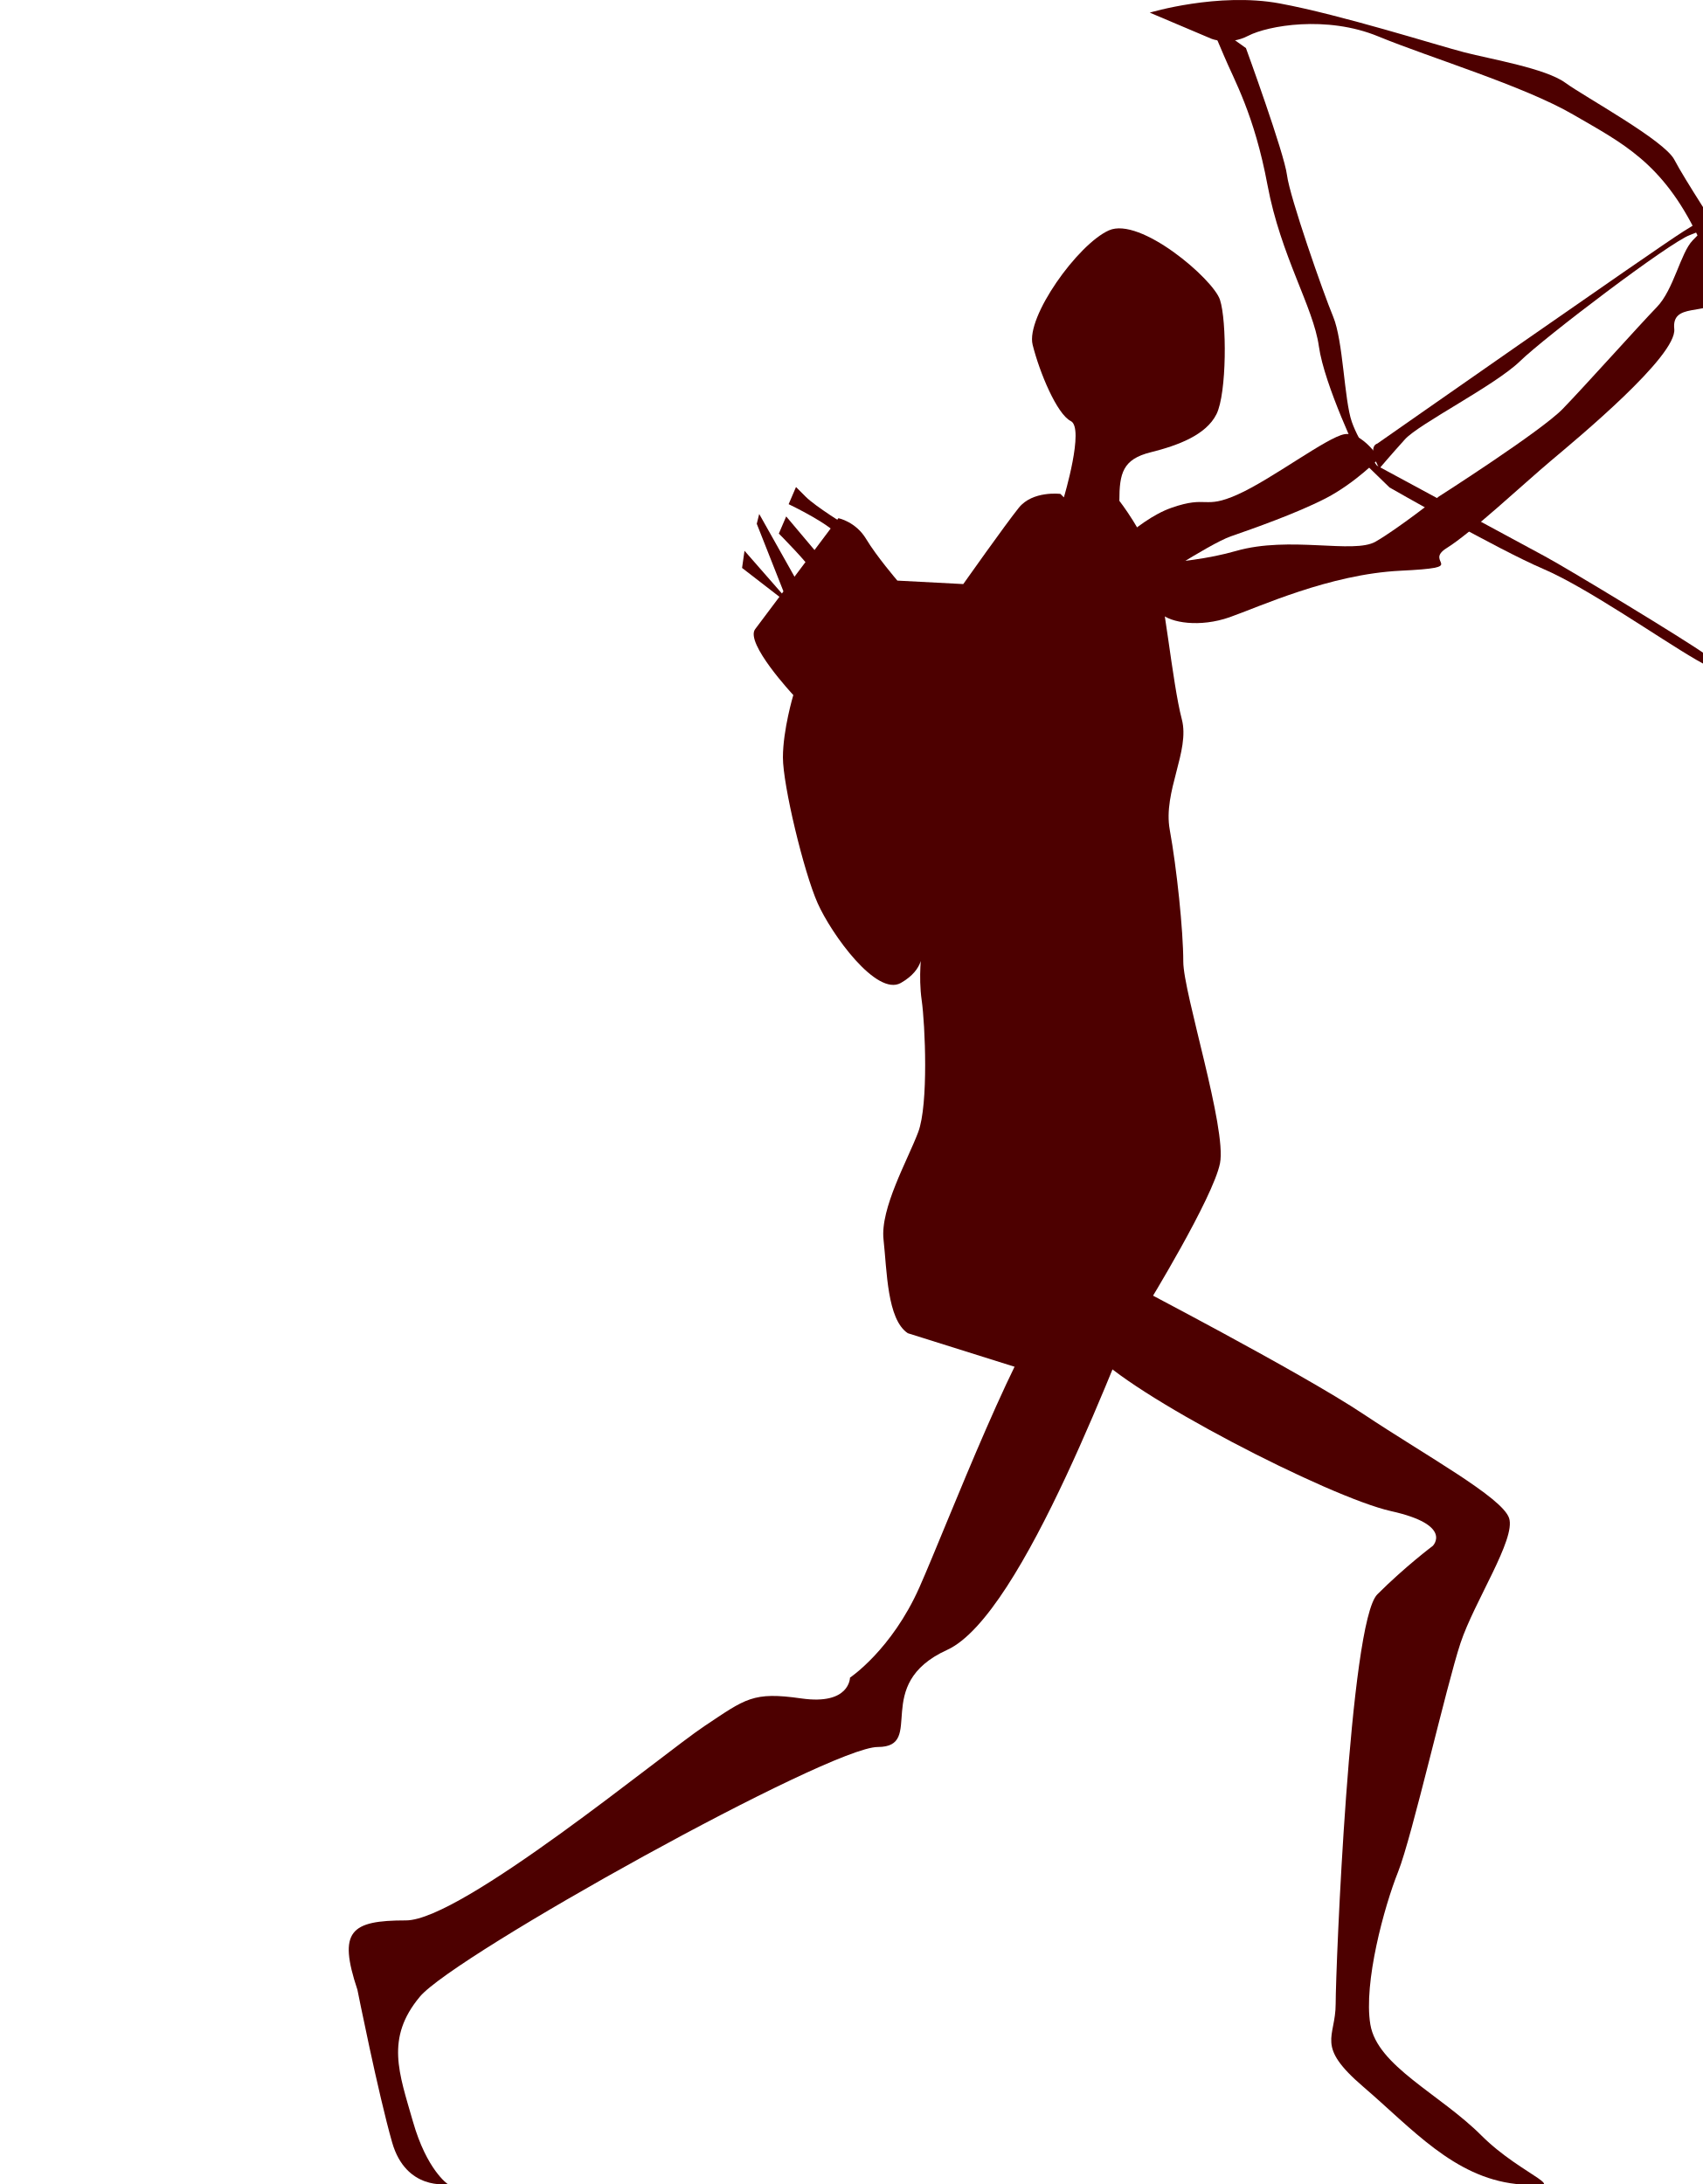
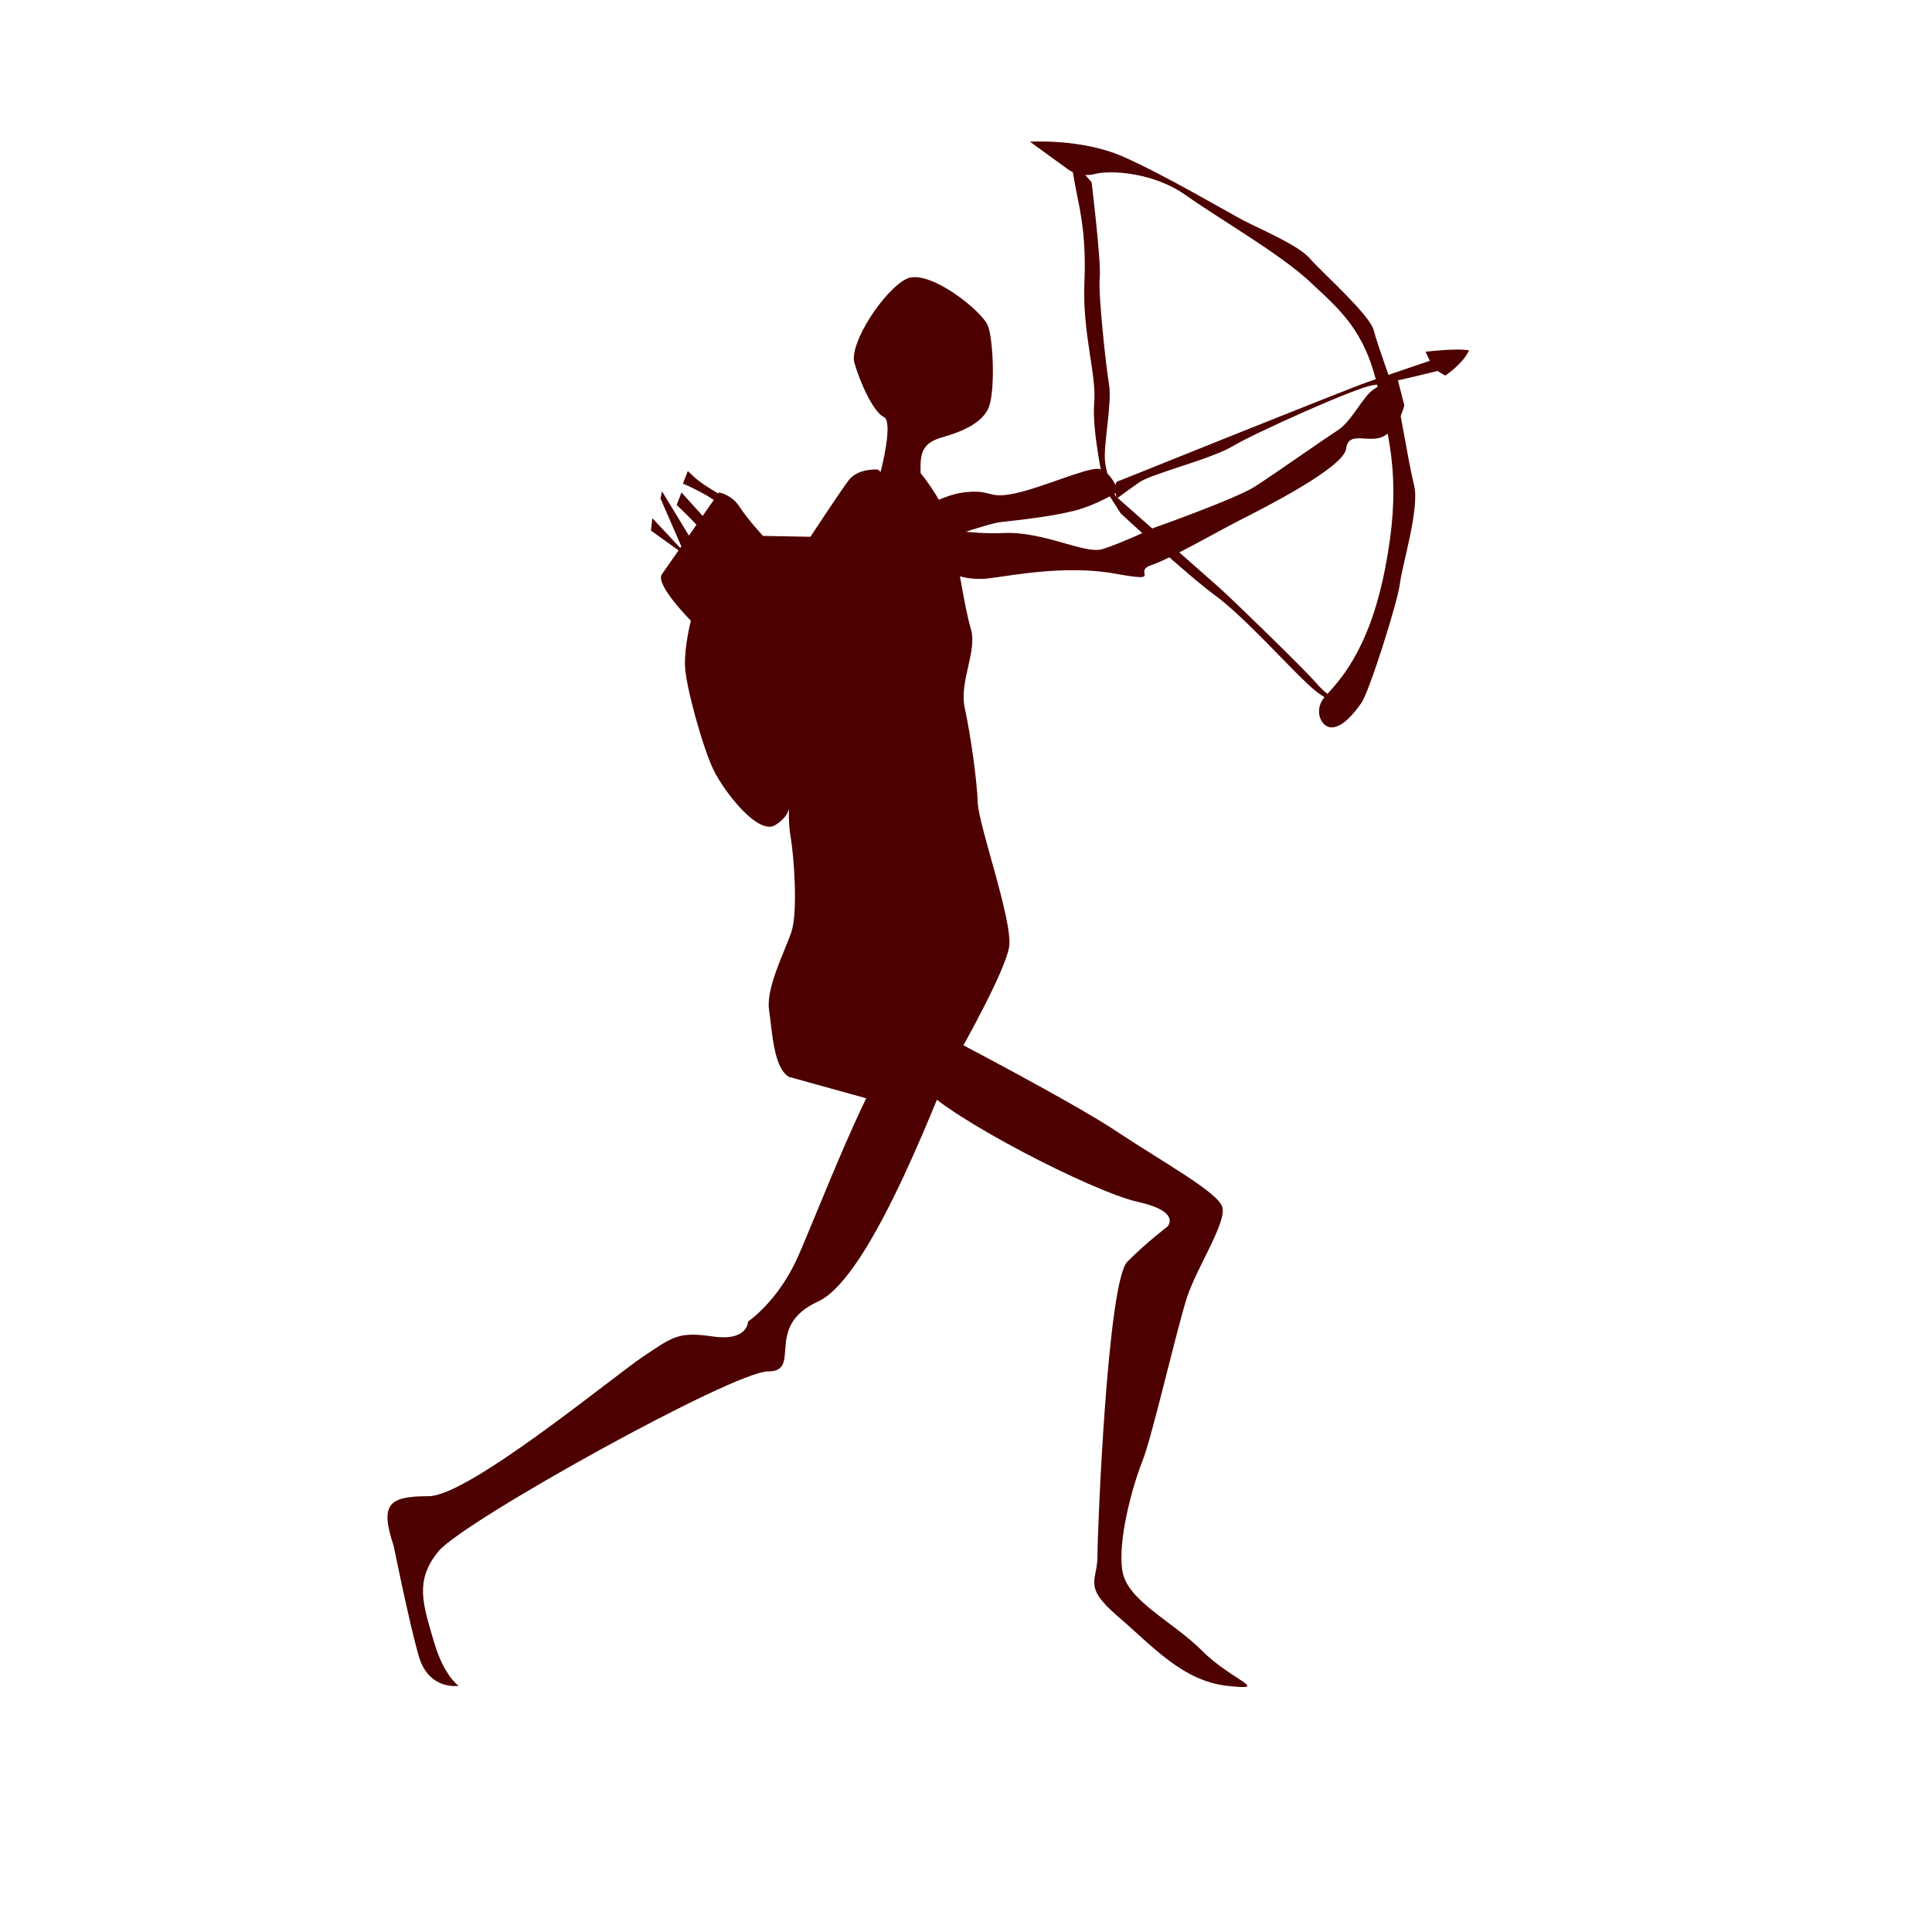
- <svg xmlns="http://www.w3.org/2000/svg" width="62.27mm" height="79.912mm" viewBox="-12.985 0 63.379 81.334" version="1.1" id="svg1">
+ <svg xmlns="http://www.w3.org/2000/svg" width="100mm" height="100mm" viewBox="0 0 100 100" version="1.1" id="svg1">
  <defs id="defs1" />
-   <path style="fill:#4d0000;fill-opacity:1;stroke:none;stroke-width:6;stroke-linecap:square;paint-order:markers stroke fill" d="m 28.693,18.652 c 0,-1.033 0.129,-1.55 1.162,-1.808 1.033,-0.258 2.067,-0.646 2.454,-1.421 0.387,-0.775 0.387,-3.487 0.129,-4.262 -0.258,-0.775 -2.971,-3.1 -4.133,-2.583 -1.162,0.517 -3.1,3.229 -2.841,4.262 0.258,1.033 0.904,2.583 1.421,2.841 0.517,0.258 -0.258,2.841 -0.258,2.841 l -0.129,-0.129 c 0,0 -1.033,-0.129 -1.55,0.517 -0.517,0.646 -2.067,2.841 -2.067,2.841 l -2.454,-0.129 c 0,0 -0.775,-0.904 -1.162,-1.55 -0.387,-0.646 -1.033,-0.775 -1.033,-0.775 0,0 -2.712,3.616 -3.1,4.133 -0.387,0.517 1.421,2.454 1.421,2.454 0,0 -0.387,1.292 -0.387,2.325 0,1.033 0.775,4.262 1.292,5.425 0.517,1.162 2.196,3.487 3.1,2.971 0.904,-0.517 0.775,-1.162 0.775,-1.162 0,0 -0.129,0.904 0,1.808 0.129,0.904 0.258,3.875 -0.129,4.908 -0.387,1.033 -1.421,2.841 -1.292,4.004 0.129,1.162 0.129,2.971 0.904,3.487 l 4.521,1.421 4.391,-2.454 c 0,0 2.454,-4.004 2.712,-5.295 0.258,-1.292 -1.367,-6.347 -1.367,-7.51 0,-1.162 -0.245,-3.491 -0.504,-4.912 -0.258,-1.421 0.76,-2.934 0.45,-4.111 -0.365,-1.388 -0.646,-4.65 -1.033,-5.812 -0.387,-1.162 -1.292,-2.325 -1.292,-2.325 z" id="path1-6-6-6" />
-   <path style="fill:#4d0000;fill-opacity:1;stroke:none;stroke-width:6;stroke-linecap:square;paint-order:markers stroke fill" d="m 28.381,21.042 c 0,0 2.65,0.054 4.651,-0.523 2.001,-0.576 4.386,0.121 5.201,-0.348 0.815,-0.468 2.351,-1.677 2.351,-1.677 0,0 3.802,-2.429 4.612,-3.262 0.81,-0.834 2.878,-3.146 3.508,-3.795 0.63,-0.648 0.885,-2.022 1.335,-2.485 0.45,-0.463 0.99,-1.019 0.99,-1.019 l 0.751,1.451 c 0,0 0.016,1.096 -0.615,1.744 -0.63,0.648 -1.916,0.118 -1.811,1.122 0.106,1.003 -3.596,4.07 -4.589,4.906 -0.993,0.836 -2.976,2.691 -3.881,3.252 -0.905,0.561 0.924,0.718 -1.723,0.846 -2.647,0.129 -5.278,1.353 -6.369,1.734 -1.091,0.381 -2.189,0.214 -2.56,-0.146 -0.37,-0.36 -1.852,-1.801 -1.852,-1.801 z" id="path2-2-5-9" />
-   <path style="fill:#4d0000;fill-opacity:1;stroke:none;stroke-width:6;stroke-linecap:square;paint-order:markers stroke fill" d="m 27.833,21.05 c 0,0 1.438,-1.664 2.801,-2.14 1.363,-0.476 1.188,0.075 2.459,-0.492 1.271,-0.566 3.349,-2.148 3.987,-2.249 0.638,-0.1 1.291,0.895 1.291,0.895 0,0 -0.9,0.926 -1.988,1.49 -1.088,0.563 -2.724,1.135 -3.542,1.42 -0.818,0.286 -3.352,1.966 -3.352,1.966 z" id="path3-8-3-0" />
-   <path style="fill:#4d0000;fill-opacity:1;stroke:none;stroke-width:6;stroke-linecap:square;paint-order:markers stroke fill" d="m 29.825,0.47 c 0,0 2.547,-0.767 4.836,-0.343 2.289,0.424 5.868,1.561 6.876,1.821 1.008,0.26 3.023,0.597 3.761,1.134 0.738,0.538 3.684,2.14 4.059,2.865 0.376,0.725 1.683,2.716 1.963,3.169 0.28,0.453 1.322,3.087 1.886,4.175 0.563,1.088 0.332,4.105 0.438,5.109 0.106,1.003 -0.282,5.85 -0.547,6.493 -0.265,0.643 -0.62,1.379 -1.165,1.569 -0.545,0.19 -1.196,-0.622 -0.751,-1.451 0.445,-0.828 1.698,-2.673 1.543,-7.146 C 52.569,13.392 51.537,11.489 50.22,8.767 48.902,6.046 47.431,5.336 45.589,4.266 43.747,3.196 40.261,2.149 38.332,1.355 36.403,0.56 34.216,0.956 33.491,1.332 32.765,1.708 32.122,1.443 32.122,1.443 Z" id="path4-1-3-7" />
-   <path style="fill:#4d0000;fill-opacity:1;stroke:none;stroke-width:6;stroke-linecap:square;paint-order:markers stroke fill" d="m 33.406,1.79 c 0,0 1.425,3.907 1.528,4.728 0.103,0.821 1.341,4.365 1.719,5.273 0.378,0.908 0.409,3.1 0.695,3.918 0.286,0.818 0.937,1.631 0.937,1.631 0,0 5.431,2.937 6.259,3.382 0.828,0.445 5.25,3.122 5.989,3.66 0.738,0.538 1.196,0.622 1.196,0.622 0,0 -0.177,0.368 -1.559,-0.435 -1.381,-0.802 -4.057,-2.683 -5.711,-3.39 -1.654,-0.707 -5.706,-3.025 -5.706,-3.025 L 37.642,17.074 c 0,0 -1.317,-2.721 -1.521,-4.18 C 35.918,11.436 34.703,9.535 34.209,6.893 33.715,4.251 32.966,2.983 32.588,2.075 32.21,1.167 32.022,0.804 32.022,0.804 Z" id="path5-7-5-5" />
-   <path style="fill:#4d0000;fill-opacity:1;stroke:none;stroke-width:6;stroke-linecap:square;paint-order:markers stroke fill" d="m 38.298,16.519 c 0,0 10.391,-7.269 11.381,-7.891 0.99,-0.622 2.87,-1.786 2.87,-1.786 L 52.228,6.437 c 0,0 1.535,-0.56 2.18,-0.578 -0.184,0.806 -0.913,1.55 -0.913,1.55 L 53.052,7.267 c 0,0 -2.344,1.203 -3.111,1.483 -0.767,0.28 -5.398,3.795 -6.329,4.7 -0.931,0.905 -3.759,2.328 -4.286,2.911 -0.526,0.583 -0.952,1.086 -0.952,1.086 0,0 -0.462,-0.788 -0.078,-0.928 z" id="path6-2-4-9" />
-   <path style="fill:#4d0000;fill-opacity:1;stroke:none;stroke-width:6;stroke-linecap:square;paint-order:markers stroke fill" d="m 18.571,19.598 c 0,0 -1.187,-0.731 -1.553,-1.096 -0.365,-0.365 -0.365,-0.365 -0.365,-0.365 l -0.274,0.639 c 0,0 1.735,0.822 1.918,1.279 0.183,0.457 0.274,-0.457 0.274,-0.457 z" id="path7-7-3-9" />
-   <path style="fill:#4d0000;fill-opacity:1;stroke:none;stroke-width:6;stroke-linecap:square;paint-order:markers stroke fill" d="m 17.749,20.967 -1.461,-1.735 -0.274,0.639 c 0,0 1.096,1.096 1.37,1.553 0.274,0.457 0.365,-0.457 0.365,-0.457 z" id="path8-6-3-8" />
-   <path style="fill:#4d0000;fill-opacity:1;stroke:none;stroke-width:6;stroke-linecap:square;paint-order:markers stroke fill" d="m 16.927,22.063 -1.644,-2.922 -0.091,0.365 1.37,3.47 z" id="path9-5-4-9" />
-   <path style="fill:#4d0000;fill-opacity:1;stroke:none;stroke-width:6;stroke-linecap:square;paint-order:markers stroke fill" d="m 16.654,22.703 -1.918,-2.192 -0.091,0.639 z" id="path10-2-2-7" />
-   <path style="fill:#4d0000;fill-opacity:1;stroke:none;stroke-width:1;stroke-linecap:square;stroke-dasharray:none;stroke-opacity:1;paint-order:markers stroke fill" d="m 29.771,47.753 c -1.033,2.325 -4.65,12.399 -7.491,13.691 -2.841,1.292 -0.775,3.616 -2.583,3.616 -1.808,0 -15.757,7.749 -17.049,9.299 -1.292,1.55 -0.775,2.841 -0.258,4.65 0.517,1.808 1.292,2.325 1.292,2.325 0,0 -1.55,0.258 -2.067,-1.55 -0.517,-1.808 -1.292,-5.683 -1.292,-5.683 -0.731,-2.192 -0.258,-2.583 1.808,-2.583 2.067,0 9.558,-6.2 11.108,-7.233 1.55,-1.033 1.808,-1.292 3.616,-1.033 1.808,0.258 1.808,-0.775 1.808,-0.775 0,0 1.55,-1.033 2.583,-3.358 1.033,-2.325 3.875,-9.816 5.166,-10.849 1.292,-1.033 3.358,-0.517 3.358,-0.517 z" id="path17" />
-   <path style="fill:#4d0000;fill-opacity:1;stroke:none;stroke-width:1;stroke-linecap:square;stroke-dasharray:none;stroke-opacity:1;paint-order:markers stroke fill" d="m 28.996,47.753 c 0,0 6.458,3.358 8.783,4.908 2.325,1.55 5.166,3.1 5.425,3.875 0.258,0.775 -1.292,3.1 -1.808,4.65 -0.517,1.55 -1.808,7.233 -2.325,8.524 -0.517,1.292 -1.292,4.133 -1.033,5.683 0.258,1.55 2.583,2.583 4.133,4.133 1.55,1.55 3.616,2.067 1.292,1.808 -2.325,-0.258 -3.875,-2.067 -5.683,-3.616 -1.808,-1.55 -1.033,-1.808 -1.033,-3.1 0,-1.292 0.517,-14.207 1.55,-15.241 1.033,-1.033 2.067,-1.808 2.067,-1.808 0,0 0.775,-0.775 -1.55,-1.292 -2.325,-0.517 -9.816,-4.391 -11.108,-5.941 -1.292,-1.55 1.292,-2.583 1.292,-2.583 z" id="path18" />
+   <g id="layer1" transform="translate(-73.81875,-108.4792)">
+     <g id="layer1-0-6" transform="translate(15.72097,10.05212)">
+       <g id="g4">
+         <path style="fill:#4d0000;fill-opacity:1;stroke:none;stroke-width:6;stroke-linecap:square;paint-order:markers stroke fill" d="m 105.749,122.915 c -0.035,-1.033 0.076,-1.553 1.1,-1.847 1.024,-0.293 2.043,-0.716 2.404,-1.503 0.361,-0.788 0.269,-3.498 -0.016,-4.264 -0.284,-0.766 -3.074,-2.997 -4.218,-2.441 -1.144,0.556 -2.988,3.332 -2.695,4.356 0.293,1.024 0.991,2.551 1.516,2.792 0.525,0.241 -0.162,2.849 -0.162,2.849 l -0.133,-0.125 c 0,0 -1.037,-0.094 -1.531,0.569 -0.494,0.663 -1.969,2.91 -1.969,2.91 l -2.457,-0.046 c 0,0 -0.805,-0.877 -1.214,-1.51 -0.409,-0.632 -1.059,-0.739 -1.059,-0.739 0,0 -2.588,3.706 -2.958,4.236 -0.37,0.53 1.503,2.404 1.503,2.404 0,0 -0.343,1.304 -0.308,2.337 0.035,1.033 0.919,4.233 1.475,5.378 0.556,1.144 2.313,3.411 3.199,2.864 0.886,-0.547 0.735,-1.188 0.735,-1.188 0,0 -0.098,0.908 0.061,1.807 0.16,0.899 0.39,3.864 0.038,4.91 -0.352,1.046 -1.323,2.888 -1.155,4.045 0.169,1.157 0.23,2.965 1.022,3.455 l 4.566,1.266 4.305,-2.602 c 0,0 2.317,-4.085 2.531,-5.385 0.214,-1.3 -1.582,-6.297 -1.622,-7.459 -0.04,-1.162 -0.364,-3.481 -0.67,-4.892 -0.306,-1.411 0.66,-2.958 0.31,-4.124 -0.412,-1.374 -0.803,-4.625 -1.23,-5.774 -0.427,-1.149 -1.37,-2.28 -1.37,-2.28 z" id="path1-6-6-6-1" />
+         <path style="fill:#4d0000;fill-opacity:1;stroke:none;stroke-width:6;stroke-linecap:square;paint-order:markers stroke fill" d="m 105.355,125.476 c 0,0 2.569,0.651 4.649,0.541 2.08,-0.11 4.245,1.108 5.145,0.836 0.9,-0.272 2.669,-1.103 2.669,-1.103 0,0 4.252,-1.507 5.23,-2.136 0.978,-0.629 3.514,-2.415 4.275,-2.904 0.76,-0.489 1.319,-1.77 1.862,-2.119 0.543,-0.349 1.195,-0.769 1.195,-0.769 l 0.404,1.583 c 0,0 -0.232,1.071 -0.993,1.56 -0.76,0.489 -1.894,-0.317 -2.017,0.684 -0.124,1.001 -4.422,3.152 -5.578,3.743 -1.156,0.59 -3.507,1.949 -4.516,2.291 -1.009,0.342 0.738,0.908 -1.87,0.435 -2.608,-0.472 -5.448,0.126 -6.596,0.251 -1.148,0.125 -2.181,-0.286 -2.46,-0.721 -0.28,-0.434 -1.398,-2.172 -1.398,-2.172 z" id="path2-2-5-9-2" />
+         <path style="fill:#4d0000;fill-opacity:1;stroke:none;stroke-width:6;stroke-linecap:square;paint-order:markers stroke fill" d="m 104.82,125.36 c 0,0 1.777,-1.297 3.212,-1.453 1.436,-0.156 1.141,0.341 2.507,0.077 1.366,-0.264 3.748,-1.336 4.392,-1.29 0.644,0.046 1.056,1.164 1.056,1.164 0,0 -1.086,0.699 -2.273,1.002 -1.187,0.303 -2.91,0.49 -3.771,0.584 -0.861,0.093 -3.709,1.158 -3.709,1.158 z" id="path3-8-3-0-6" />
+         <path style="fill:#4d0000;fill-opacity:1;stroke:none;stroke-width:6;stroke-linecap:square;paint-order:markers stroke fill" d="m 111.408,105.762 c 0,0 2.654,-0.172 4.788,0.759 2.134,0.93 5.364,2.846 6.287,3.327 0.924,0.481 2.81,1.264 3.408,1.954 0.598,0.69 3.105,2.917 3.307,3.708 0.202,0.792 1.026,3.026 1.197,3.53 0.171,0.504 0.591,3.306 0.894,4.493 0.303,1.187 -0.604,4.074 -0.727,5.076 -0.124,1.001 -1.596,5.635 -2,6.201 -0.403,0.567 -0.915,1.203 -1.489,1.266 -0.574,0.062 -1.025,-0.876 -0.404,-1.583 0.621,-0.706 2.257,-2.22 3.117,-6.613 0.86,-4.393 0.284,-6.48 -0.384,-9.429 -0.669,-2.949 -1.942,-3.973 -3.494,-5.431 -1.553,-1.458 -4.712,-3.265 -6.412,-4.475 -1.7,-1.21 -3.92,-1.318 -4.711,-1.116 -0.792,0.202 -1.358,-0.201 -1.358,-0.201 z" id="path4-1-3-7-6" />
+         <path style="fill:#4d0000;fill-opacity:1;stroke:none;stroke-width:6;stroke-linecap:square;paint-order:markers stroke fill" d="m 114.598,107.856 c 0,0 0.506,4.128 0.421,4.951 -0.085,0.823 0.32,4.555 0.483,5.525 0.163,0.97 -0.301,3.112 -0.208,3.973 0.093,0.861 0.544,1.8 0.544,1.8 0,0 4.627,4.088 5.333,4.708 0.706,0.621 4.41,4.228 5.007,4.918 0.598,0.69 1.025,0.876 1.025,0.876 0,0 -0.256,0.318 -1.42,-0.775 -1.164,-1.094 -3.346,-3.53 -4.798,-4.592 -1.452,-1.063 -4.875,-4.235 -4.875,-4.235 l -0.839,-1.303 c 0,0 -0.669,-2.949 -0.537,-4.415 0.131,-1.467 -0.622,-3.593 -0.507,-6.278 0.115,-2.685 -0.328,-4.09 -0.491,-5.06 -0.163,-0.97 -0.264,-1.366 -0.264,-1.366 z" id="path5-7-5-5-1" />
+         <path style="fill:#4d0000;fill-opacity:1;stroke:none;stroke-width:6;stroke-linecap:square;paint-order:markers stroke fill" d="m 116.037,123.31 c 0,0 11.764,-4.734 12.87,-5.117 1.105,-0.382 3.199,-1.092 3.199,-1.092 l -0.222,-0.467 c 0,0 1.622,-0.199 2.255,-0.071 -0.361,0.744 -1.239,1.304 -1.239,1.304 l -0.4,-0.239 c 0,0 -2.555,0.642 -3.366,0.742 -0.811,0.099 -6.115,2.478 -7.227,3.149 -1.111,0.671 -4.188,1.419 -4.832,1.868 -0.644,0.449 -1.172,0.843 -1.172,0.843 0,0 -0.272,-0.872 0.134,-0.922 z" id="path6-2-4-9-7" />
+         <path style="fill:#4d0000;fill-opacity:1;stroke:none;stroke-width:6;stroke-linecap:square;paint-order:markers stroke fill" d="m 95.666,124.204 c 0,0 -1.211,-0.69 -1.589,-1.043 -0.378,-0.353 -0.378,-0.353 -0.378,-0.353 l -0.252,0.648 c 0,0 1.762,0.763 1.96,1.213 0.198,0.45 0.258,-0.466 0.258,-0.466 z" id="path7-7-3-9-8" />
+         <path style="fill:#4d0000;fill-opacity:1;stroke:none;stroke-width:6;stroke-linecap:square;paint-order:markers stroke fill" d="m 94.891,125.601 -1.519,-1.685 -0.252,0.648 c 0,0 1.133,1.058 1.422,1.505 0.289,0.447 0.35,-0.469 0.35,-0.469 z" id="path8-6-3-8-4" />
+         <path style="fill:#4d0000;fill-opacity:1;stroke:none;stroke-width:6;stroke-linecap:square;paint-order:markers stroke fill" d="m 94.106,126.724 -1.742,-2.865 -0.079,0.368 1.487,3.422 z" id="path9-5-4-9-8" />
+         <path style="fill:#4d0000;fill-opacity:1;stroke:none;stroke-width:6;stroke-linecap:square;paint-order:markers stroke fill" d="m 93.854,127.373 -1.991,-2.125 -0.07,0.642 z" id="path10-2-2-7-4" />
+       </g>
+       <path style="fill:#4d0000;fill-opacity:1;stroke:none;stroke-width:1;stroke-linecap:square;stroke-dasharray:none;stroke-opacity:1;paint-order:markers stroke fill" d="m 107.926,152.105 c -1.033,2.325 -4.65,12.399 -7.491,13.691 -2.841,1.292 -0.775,3.616 -2.583,3.616 -1.808,0 -15.757,7.749 -17.049,9.299 -1.292,1.55 -0.775,2.841 -0.258,4.65 0.517,1.808 1.292,2.325 1.292,2.325 0,0 -1.55,0.258 -2.067,-1.55 -0.517,-1.808 -1.292,-5.683 -1.292,-5.683 -0.731,-2.192 -0.258,-2.583 1.808,-2.583 2.067,0 9.558,-6.2 11.108,-7.233 1.55,-1.033 1.808,-1.292 3.616,-1.033 1.808,0.258 1.808,-0.775 1.808,-0.775 0,0 1.55,-1.033 2.583,-3.358 1.033,-2.325 3.875,-9.816 5.166,-10.849 1.292,-1.033 3.358,-0.517 3.358,-0.517 z" id="path17-6" />
+       <path style="fill:#4d0000;fill-opacity:1;stroke:none;stroke-width:1;stroke-linecap:square;stroke-dasharray:none;stroke-opacity:1;paint-order:markers stroke fill" d="m 107.151,152.105 c 0,0 6.458,3.358 8.783,4.908 2.325,1.55 5.166,3.1 5.425,3.875 0.258,0.775 -1.292,3.1 -1.808,4.65 -0.517,1.55 -1.808,7.233 -2.325,8.524 -0.517,1.292 -1.292,4.133 -1.033,5.683 0.258,1.55 2.583,2.583 4.133,4.133 1.55,1.55 3.616,2.067 1.292,1.808 -2.325,-0.258 -3.875,-2.067 -5.683,-3.616 -1.808,-1.55 -1.033,-1.808 -1.033,-3.1 0,-1.292 0.517,-14.207 1.55,-15.241 1.033,-1.033 2.067,-1.808 2.067,-1.808 0,0 0.775,-0.775 -1.55,-1.292 -2.325,-0.517 -9.816,-4.391 -11.108,-5.941 -1.292,-1.55 1.292,-2.583 1.292,-2.583 z" id="path18-93" />
+     </g>
+   </g>
</svg>
